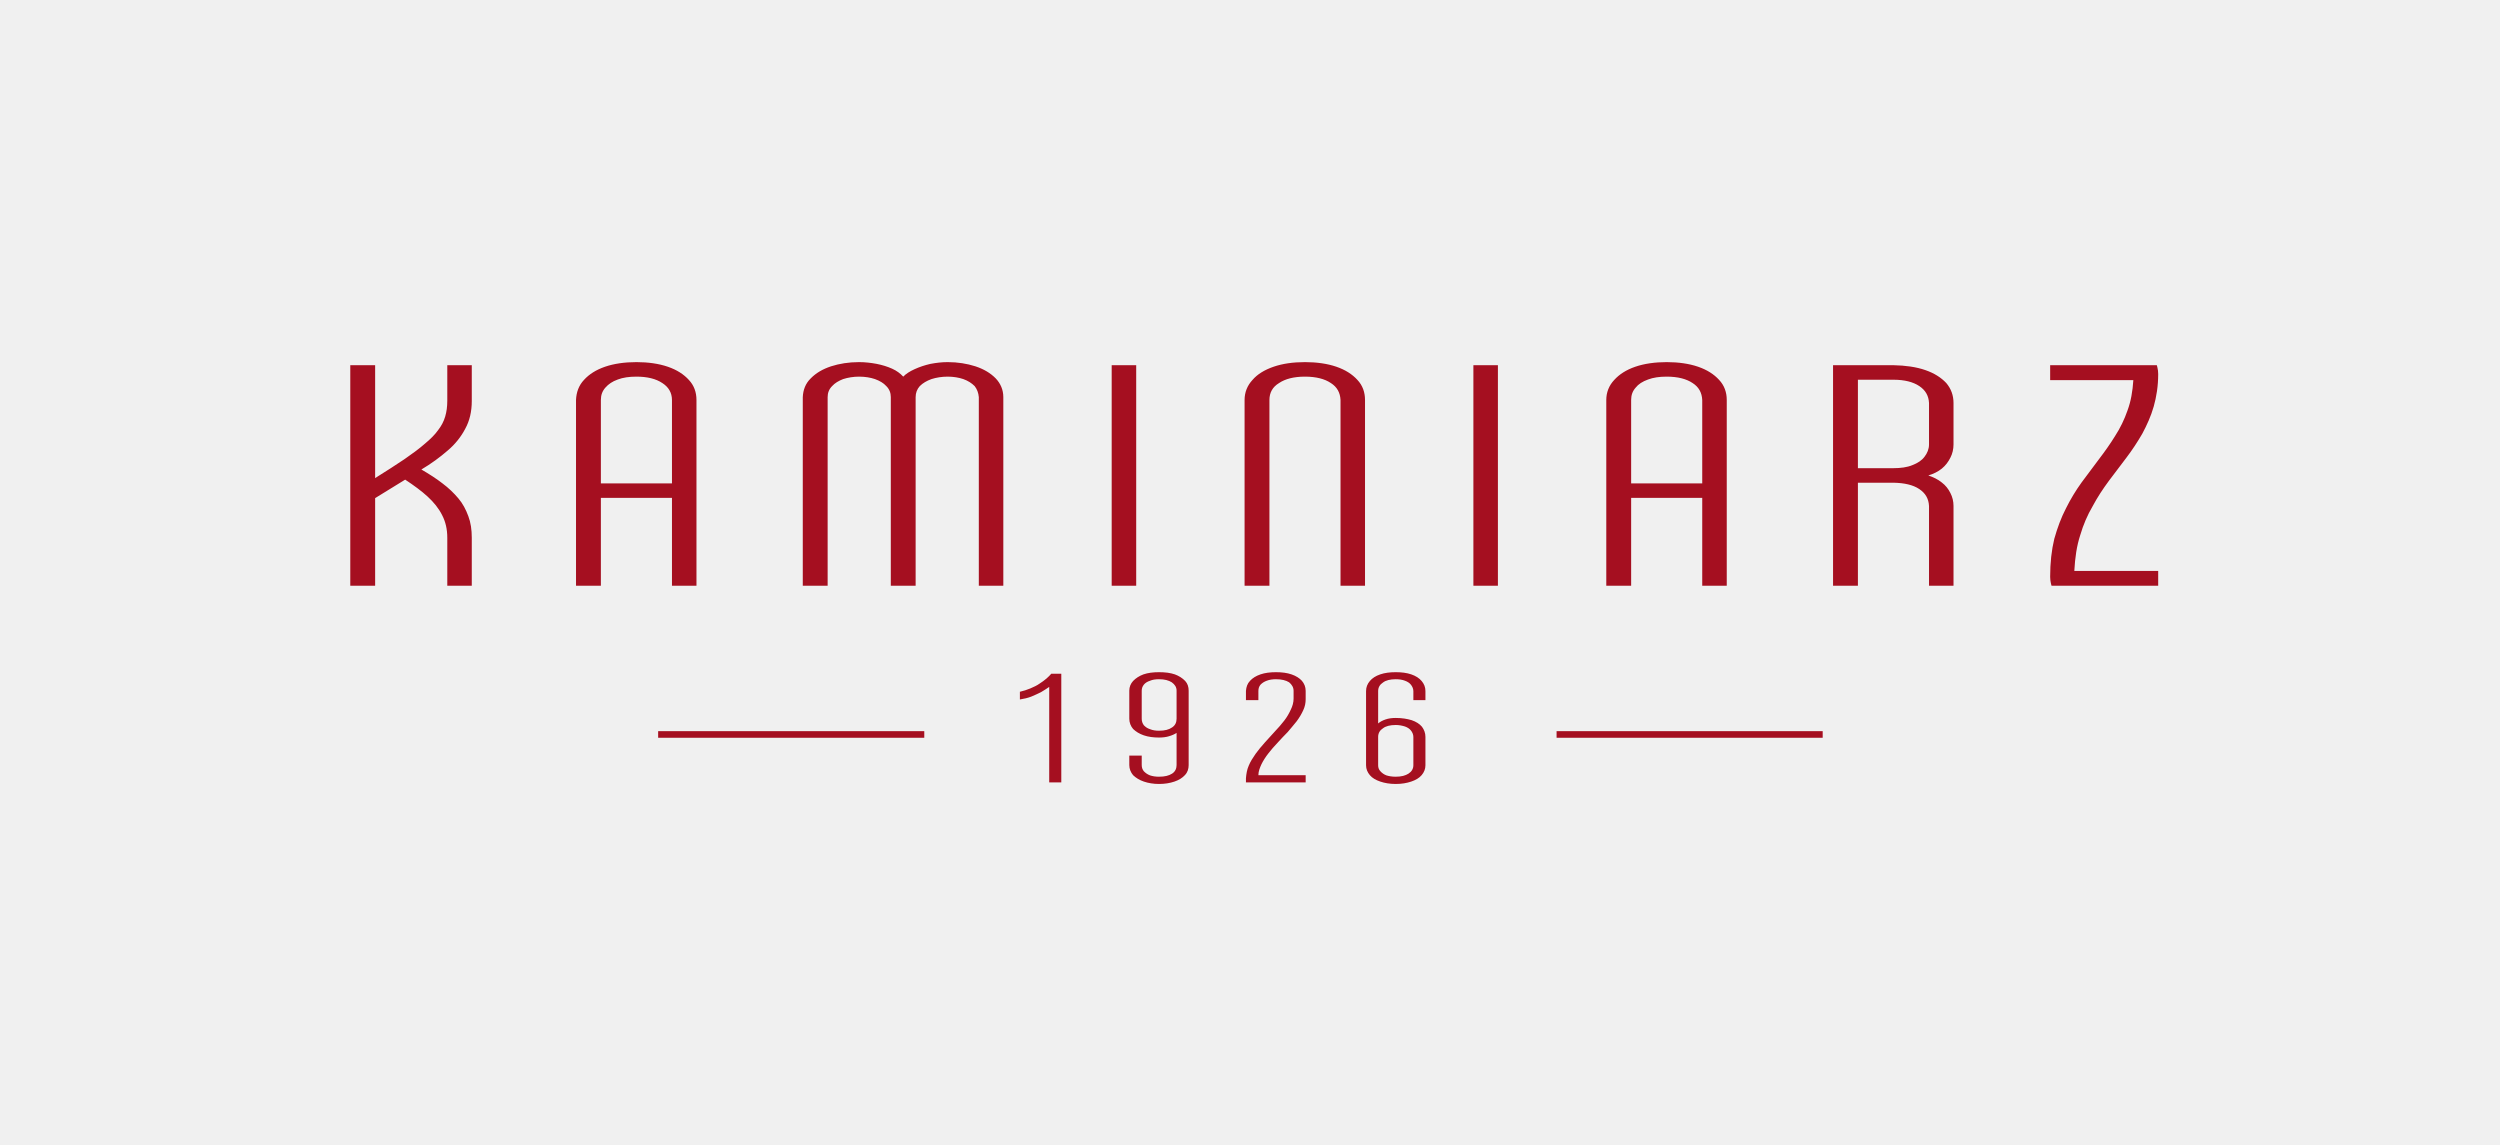
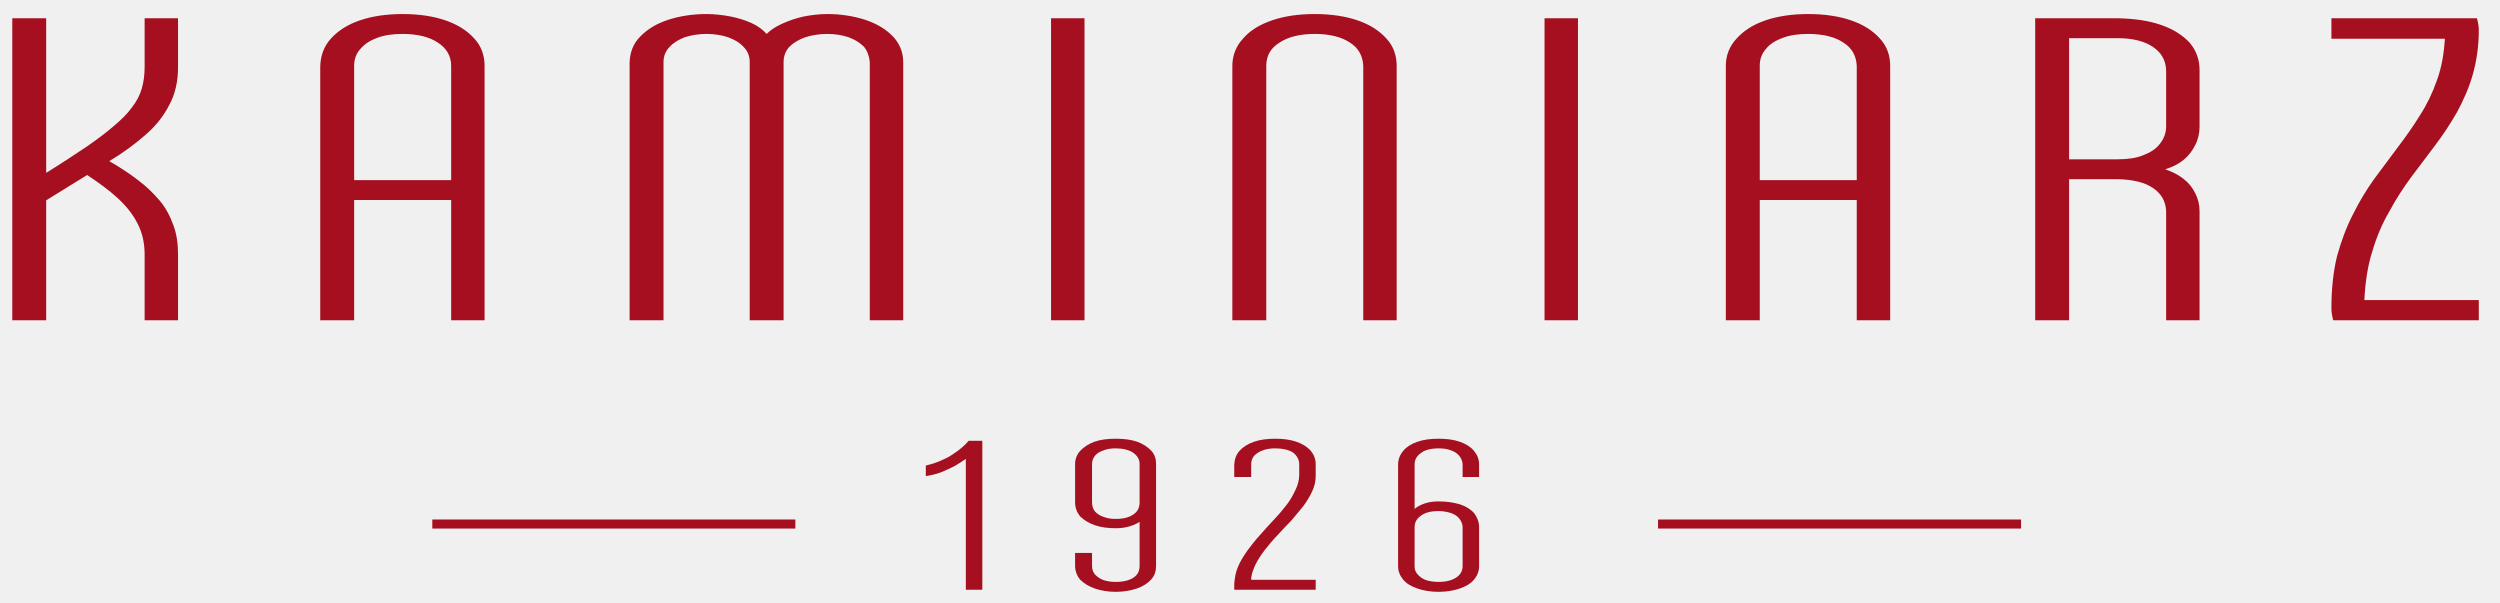
- <svg xmlns="http://www.w3.org/2000/svg" width="177" height="81" viewBox="0 0 177 81" fill="none">
-   <g clip-path="url(#clip0_149_3145)">
-     <path d="M75.14 47.699H74.431C74.334 47.809 74.236 47.918 74.089 48.042C73.943 48.167 73.772 48.291 73.577 48.416C73.406 48.541 73.185 48.634 72.942 48.743C72.721 48.836 72.476 48.915 72.208 48.977V49.523C72.501 49.476 72.769 49.414 73.014 49.32C73.282 49.211 73.503 49.102 73.723 48.993C73.943 48.869 74.114 48.743 74.284 48.634V55.396H75.14V47.699ZM84.157 48.899C84.157 48.634 84.085 48.4 83.913 48.214C83.717 48.011 83.474 47.855 83.18 47.746C82.862 47.637 82.495 47.591 82.056 47.591C81.64 47.591 81.274 47.637 80.956 47.746C80.663 47.855 80.418 48.011 80.223 48.214C80.052 48.4 79.954 48.634 79.954 48.899V50.878C79.954 51.158 80.052 51.408 80.223 51.61C80.418 51.797 80.663 51.953 80.981 52.062C81.298 52.171 81.664 52.218 82.056 52.218C82.325 52.218 82.57 52.187 82.765 52.125C82.984 52.062 83.155 51.984 83.302 51.89V54.165C83.302 54.415 83.205 54.632 82.984 54.773C82.765 54.914 82.471 54.991 82.056 54.991C81.811 54.991 81.616 54.96 81.421 54.897C81.225 54.82 81.103 54.726 80.981 54.602C80.882 54.477 80.834 54.337 80.834 54.165V53.495H79.954V54.165C79.954 54.43 80.052 54.679 80.223 54.882C80.418 55.069 80.663 55.225 80.981 55.334C81.298 55.443 81.664 55.505 82.056 55.505C82.471 55.505 82.837 55.443 83.155 55.334C83.474 55.225 83.717 55.069 83.888 54.882C84.085 54.679 84.157 54.43 84.157 54.165V48.899ZM80.834 48.899C80.834 48.743 80.882 48.603 80.981 48.479C81.079 48.353 81.225 48.261 81.421 48.198C81.592 48.121 81.811 48.089 82.056 48.089C82.447 48.089 82.739 48.167 82.96 48.307C83.18 48.464 83.302 48.65 83.302 48.899V50.878C83.302 51.142 83.205 51.361 82.984 51.501C82.765 51.657 82.471 51.735 82.056 51.735C81.811 51.735 81.616 51.703 81.421 51.626C81.225 51.563 81.103 51.47 80.981 51.345C80.882 51.205 80.834 51.065 80.834 50.878V48.899ZM91.586 49.46C91.586 49.725 91.513 49.99 91.39 50.239C91.268 50.504 91.121 50.769 90.926 51.018C90.73 51.268 90.51 51.532 90.266 51.782C90.022 52.047 89.777 52.312 89.558 52.561C89.313 52.825 89.094 53.106 88.897 53.37C88.702 53.651 88.531 53.916 88.409 54.212C88.286 54.492 88.238 54.788 88.213 55.1V55.396H92.441V54.882H89.094C89.094 54.617 89.191 54.368 89.313 54.103C89.436 53.854 89.606 53.589 89.801 53.339C89.998 53.09 90.217 52.825 90.462 52.576C90.682 52.327 90.926 52.078 91.17 51.828C91.39 51.563 91.61 51.315 91.805 51.065C92.001 50.8 92.148 50.551 92.269 50.286C92.392 50.021 92.441 49.772 92.441 49.507V48.915C92.441 48.634 92.343 48.4 92.172 48.198C92.001 48.011 91.757 47.855 91.439 47.746C91.121 47.637 90.755 47.591 90.34 47.591C89.924 47.591 89.558 47.637 89.241 47.746C88.922 47.855 88.678 48.011 88.507 48.198C88.311 48.4 88.238 48.634 88.213 48.915V49.569H89.094V48.915C89.094 48.743 89.142 48.603 89.241 48.479C89.362 48.353 89.508 48.261 89.679 48.198C89.875 48.121 90.095 48.089 90.34 48.089C90.73 48.089 91.049 48.167 91.268 48.307C91.463 48.464 91.586 48.666 91.586 48.915V49.46ZM96.717 54.181C96.717 54.446 96.815 54.679 96.987 54.882C97.157 55.084 97.402 55.225 97.72 55.334C98.037 55.443 98.403 55.505 98.819 55.505C99.234 55.505 99.602 55.443 99.919 55.334C100.237 55.225 100.48 55.084 100.651 54.882C100.824 54.679 100.921 54.446 100.921 54.181V52.171C100.921 51.89 100.824 51.657 100.675 51.454C100.506 51.252 100.261 51.096 99.942 50.987C99.625 50.893 99.259 50.831 98.819 50.831C98.551 50.831 98.306 50.863 98.086 50.94C97.866 51.018 97.695 51.112 97.573 51.221V48.931C97.573 48.666 97.695 48.464 97.915 48.323C98.111 48.167 98.428 48.089 98.819 48.089C99.063 48.089 99.283 48.121 99.478 48.198C99.65 48.261 99.797 48.353 99.894 48.479C99.992 48.603 100.066 48.759 100.066 48.931V49.569H100.921V48.931C100.921 48.65 100.824 48.416 100.651 48.214C100.48 48.011 100.237 47.855 99.919 47.746C99.602 47.637 99.234 47.591 98.819 47.591C98.403 47.591 98.037 47.637 97.72 47.746C97.402 47.855 97.157 48.011 96.987 48.214C96.815 48.416 96.717 48.65 96.717 48.931L96.717 54.181ZM100.066 54.181C100.066 54.43 99.942 54.632 99.723 54.773C99.504 54.913 99.21 54.991 98.819 54.991C98.575 54.991 98.354 54.96 98.159 54.897C97.989 54.835 97.842 54.726 97.744 54.617C97.621 54.492 97.573 54.352 97.573 54.181V52.171C97.573 51.906 97.695 51.703 97.915 51.563C98.111 51.408 98.428 51.33 98.819 51.33C99.063 51.33 99.283 51.376 99.478 51.438C99.65 51.501 99.797 51.594 99.894 51.72C99.992 51.843 100.066 52 100.066 52.171V54.181Z" fill="#A50F20" />
-     <path d="M110.206 52.234H129.046V51.766H110.206V52.234Z" fill="#A50F20" />
-     <path d="M46.597 52.234H65.439V51.766H46.597V52.234Z" fill="#A50F20" />
-     <path d="M26.56 25.856H24.8V41.468H26.56V35.267L28.686 33.958C29.297 34.363 29.834 34.752 30.274 35.157C30.714 35.562 31.057 35.983 31.3 36.467C31.545 36.934 31.668 37.464 31.668 38.071V41.468H33.402V38.071C33.402 37.51 33.329 36.996 33.157 36.544C32.986 36.077 32.767 35.656 32.449 35.282C32.132 34.908 31.765 34.55 31.326 34.223C30.885 33.88 30.396 33.568 29.834 33.241C30.543 32.821 31.153 32.369 31.692 31.901C32.23 31.449 32.644 30.92 32.938 30.358C33.255 29.783 33.402 29.128 33.402 28.381V25.856H31.668V28.381C31.668 28.785 31.618 29.159 31.521 29.487C31.423 29.829 31.252 30.156 31.007 30.468C30.787 30.78 30.47 31.091 30.078 31.418C29.688 31.761 29.199 32.12 28.637 32.509C28.051 32.898 27.366 33.35 26.56 33.849L26.56 25.856ZM49.31 41.468V28.318C49.31 27.773 49.14 27.29 48.773 26.9C48.406 26.495 47.918 26.184 47.283 25.965C46.646 25.747 45.889 25.638 45.059 25.638C44.227 25.638 43.47 25.747 42.835 25.965C42.2 26.184 41.71 26.495 41.344 26.9C40.977 27.29 40.806 27.773 40.782 28.318V41.468H42.542V35.251H47.575V41.468H49.31ZM42.542 28.318C42.542 27.976 42.64 27.695 42.859 27.446C43.078 27.196 43.349 27.009 43.739 26.869C44.105 26.729 44.545 26.666 45.059 26.666C45.84 26.666 46.451 26.823 46.891 27.119C47.331 27.398 47.575 27.803 47.575 28.318V34.223H42.542V28.318ZM71.035 41.468V28.115C71.035 27.601 70.839 27.149 70.497 26.791C70.13 26.417 69.667 26.137 69.055 25.934C68.468 25.747 67.809 25.638 67.1 25.638C66.684 25.638 66.294 25.685 65.878 25.762C65.463 25.856 65.097 25.981 64.755 26.137C64.412 26.293 64.144 26.463 63.949 26.666C63.752 26.448 63.483 26.246 63.166 26.105C62.824 25.95 62.458 25.841 62.067 25.762C61.651 25.685 61.235 25.638 60.821 25.638C60.087 25.638 59.427 25.747 58.842 25.934C58.229 26.137 57.765 26.417 57.399 26.791C57.032 27.149 56.861 27.601 56.837 28.115V41.468H58.597V28.115C58.597 27.819 58.694 27.554 58.914 27.336C59.109 27.119 59.378 26.962 59.696 26.838C60.038 26.729 60.429 26.666 60.821 26.666C61.235 26.666 61.627 26.729 61.944 26.838C62.286 26.962 62.555 27.119 62.75 27.336C62.971 27.554 63.069 27.819 63.069 28.115V41.468H64.827V28.115C64.827 27.819 64.925 27.554 65.121 27.336C65.34 27.119 65.609 26.962 65.952 26.838C66.294 26.729 66.684 26.666 67.1 26.666C67.491 26.666 67.882 26.729 68.2 26.838C68.542 26.962 68.786 27.119 69.006 27.336C69.177 27.554 69.275 27.819 69.3 28.115V41.468H71.035ZM80.443 25.856H78.707V41.468H80.443V25.856ZM96.643 41.468V28.318C96.643 27.773 96.474 27.29 96.107 26.9C95.739 26.495 95.251 26.184 94.616 25.965C93.981 25.747 93.222 25.638 92.392 25.638C91.538 25.638 90.804 25.747 90.168 25.965C89.533 26.184 89.02 26.495 88.677 26.9C88.311 27.29 88.116 27.773 88.116 28.318V41.468H89.876V28.318C89.876 27.803 90.095 27.398 90.559 27.119C90.999 26.823 91.61 26.666 92.392 26.666C93.174 26.666 93.786 26.823 94.224 27.119C94.665 27.398 94.885 27.803 94.909 28.318V41.468H96.643ZM106.052 25.856H104.316V41.468H106.052V25.856ZM122.254 41.468V28.318C122.254 27.773 122.083 27.29 121.716 26.9C121.35 26.495 120.86 26.184 120.227 25.965C119.59 25.747 118.833 25.638 118.002 25.638C117.171 25.638 116.414 25.747 115.778 25.965C115.143 26.184 114.654 26.495 114.288 26.9C113.92 27.29 113.725 27.773 113.725 28.318V41.468H115.485V35.251H120.518V41.468H122.254ZM115.485 28.318C115.485 27.976 115.582 27.695 115.803 27.446C115.998 27.196 116.291 27.009 116.682 26.869C117.049 26.729 117.488 26.666 118.002 26.666C118.784 26.666 119.395 26.823 119.835 27.119C120.275 27.398 120.494 27.803 120.518 28.318V34.223H115.485V28.318ZM138.309 41.468V35.828C138.309 35.5 138.235 35.189 138.089 34.908C137.942 34.612 137.747 34.363 137.478 34.16C137.209 33.942 136.891 33.787 136.525 33.662C136.891 33.552 137.209 33.397 137.478 33.179C137.747 32.961 137.942 32.696 138.089 32.4C138.235 32.12 138.309 31.792 138.309 31.465V28.536C138.309 27.991 138.138 27.523 137.795 27.118C137.429 26.729 136.941 26.417 136.304 26.199C135.67 25.981 134.912 25.872 134.056 25.856H129.78V41.468H131.54V34.176H134.056C134.838 34.191 135.45 34.332 135.889 34.628C136.329 34.924 136.55 35.313 136.574 35.828V41.468L138.309 41.468ZM131.54 33.147V26.885H134.056C134.838 26.885 135.45 27.041 135.889 27.336C136.329 27.632 136.55 28.022 136.574 28.536V31.465C136.574 31.792 136.451 32.088 136.256 32.338C136.061 32.602 135.768 32.789 135.4 32.93C135.035 33.085 134.57 33.147 134.056 33.147L131.54 33.147ZM145.151 26.915H151.04C150.991 27.695 150.869 28.412 150.626 29.066C150.405 29.704 150.111 30.312 149.746 30.873C149.402 31.434 149.012 31.979 148.596 32.525C148.205 33.054 147.79 33.599 147.375 34.16C146.959 34.737 146.593 35.344 146.275 35.983C145.933 36.638 145.663 37.37 145.444 38.148C145.249 38.959 145.151 39.847 145.151 40.844C145.151 41.016 145.175 41.156 145.2 41.281C145.225 41.405 145.249 41.468 145.249 41.468H152.8V40.424H146.862C146.911 39.489 147.033 38.647 147.277 37.899C147.497 37.151 147.79 36.467 148.157 35.843C148.498 35.204 148.89 34.612 149.304 34.051C149.721 33.506 150.136 32.945 150.552 32.4C150.967 31.854 151.334 31.293 151.676 30.702C151.994 30.109 152.286 29.471 152.482 28.785C152.677 28.099 152.8 27.336 152.8 26.48C152.8 26.308 152.776 26.152 152.75 26.043C152.727 25.919 152.702 25.872 152.702 25.856H145.151L145.151 26.915Z" fill="#A50F20" />
+ <svg xmlns="http://www.w3.org/2000/svg" width="112" height="27" viewBox="0 0 112 27" fill="none">
+   <g clip-path="url(#clip0_149_3146)">
+     <path d="M44.008 19.749H43.396C43.312 19.844 43.227 19.938 43.1 20.046C42.974 20.154 42.827 20.262 42.658 20.37C42.51 20.479 42.32 20.559 42.11 20.654C41.919 20.734 41.708 20.802 41.476 20.856V21.329C41.73 21.289 41.961 21.235 42.172 21.153C42.404 21.059 42.595 20.964 42.784 20.87C42.974 20.762 43.122 20.654 43.269 20.559V26.42H44.008V19.749ZM51.792 20.789C51.792 20.559 51.729 20.357 51.581 20.195C51.412 20.019 51.202 19.884 50.948 19.79C50.674 19.695 50.357 19.655 49.978 19.655C49.619 19.655 49.303 19.695 49.028 19.79C48.775 19.884 48.564 20.019 48.395 20.195C48.248 20.357 48.164 20.559 48.164 20.789V22.504C48.164 22.747 48.248 22.963 48.395 23.139C48.564 23.301 48.775 23.435 49.05 23.53C49.324 23.624 49.64 23.665 49.978 23.665C50.21 23.665 50.421 23.638 50.59 23.584C50.779 23.53 50.927 23.462 51.054 23.381V25.352C51.054 25.569 50.97 25.758 50.779 25.879C50.59 26.001 50.336 26.069 49.978 26.069C49.767 26.069 49.598 26.041 49.43 25.987C49.26 25.92 49.155 25.839 49.05 25.731C48.965 25.623 48.923 25.502 48.923 25.352V24.772H48.164V25.352C48.164 25.582 48.248 25.798 48.395 25.974C48.564 26.136 48.775 26.271 49.05 26.366C49.324 26.46 49.64 26.514 49.978 26.514C50.336 26.514 50.652 26.46 50.927 26.366C51.202 26.271 51.412 26.136 51.56 25.974C51.729 25.798 51.792 25.582 51.792 25.352V20.789ZM48.923 20.789C48.923 20.654 48.965 20.532 49.05 20.424C49.134 20.316 49.26 20.235 49.43 20.181C49.578 20.114 49.767 20.087 49.978 20.087C50.315 20.087 50.568 20.154 50.759 20.275C50.948 20.411 51.054 20.573 51.054 20.789V22.504C51.054 22.733 50.97 22.922 50.779 23.043C50.59 23.179 50.336 23.247 49.978 23.247C49.767 23.247 49.598 23.219 49.43 23.152C49.26 23.097 49.155 23.017 49.05 22.909C48.965 22.788 48.923 22.666 48.923 22.504V20.789ZM58.205 21.275C58.205 21.505 58.142 21.734 58.036 21.95C57.931 22.179 57.803 22.409 57.635 22.625C57.466 22.841 57.276 23.071 57.066 23.287C56.855 23.516 56.643 23.746 56.454 23.962C56.243 24.191 56.053 24.434 55.884 24.664C55.715 24.907 55.567 25.137 55.462 25.393C55.356 25.636 55.315 25.893 55.294 26.163V26.42H58.943V25.974H56.053C56.053 25.744 56.138 25.528 56.243 25.299C56.349 25.083 56.496 24.854 56.664 24.637C56.834 24.421 57.023 24.191 57.234 23.975C57.425 23.759 57.635 23.544 57.846 23.327C58.036 23.097 58.226 22.882 58.395 22.666C58.563 22.436 58.69 22.22 58.795 21.991C58.901 21.761 58.943 21.545 58.943 21.315V20.802C58.943 20.559 58.859 20.357 58.711 20.181C58.563 20.019 58.353 19.884 58.078 19.79C57.803 19.695 57.488 19.655 57.129 19.655C56.77 19.655 56.454 19.695 56.18 19.79C55.906 19.884 55.695 20.019 55.547 20.181C55.378 20.357 55.315 20.559 55.294 20.802V21.369H56.053V20.802C56.053 20.654 56.095 20.532 56.18 20.424C56.285 20.316 56.411 20.235 56.559 20.181C56.728 20.114 56.918 20.087 57.129 20.087C57.466 20.087 57.741 20.154 57.931 20.275C58.099 20.411 58.205 20.587 58.205 20.802V21.275ZM62.635 25.366C62.635 25.596 62.719 25.798 62.868 25.974C63.015 26.149 63.226 26.271 63.501 26.366C63.774 26.46 64.09 26.514 64.449 26.514C64.807 26.514 65.125 26.46 65.398 26.366C65.673 26.271 65.883 26.149 66.031 25.974C66.18 25.798 66.264 25.596 66.264 25.366V23.624C66.264 23.381 66.18 23.179 66.052 23.003C65.905 22.828 65.694 22.692 65.419 22.598C65.145 22.517 64.829 22.463 64.449 22.463C64.218 22.463 64.006 22.49 63.817 22.558C63.626 22.625 63.479 22.706 63.374 22.801V20.816C63.374 20.587 63.479 20.411 63.669 20.289C63.838 20.154 64.111 20.087 64.449 20.087C64.66 20.087 64.85 20.114 65.019 20.181C65.166 20.235 65.293 20.316 65.377 20.424C65.462 20.532 65.525 20.667 65.525 20.816V21.369H66.264V20.816C66.264 20.573 66.18 20.37 66.031 20.195C65.883 20.019 65.673 19.884 65.398 19.79C65.125 19.695 64.807 19.655 64.449 19.655C64.09 19.655 63.774 19.695 63.501 19.79C63.226 19.884 63.015 20.019 62.868 20.195C62.719 20.37 62.635 20.573 62.635 20.816L62.635 25.366ZM65.525 25.366C65.525 25.582 65.419 25.758 65.23 25.879C65.04 26.001 64.787 26.069 64.449 26.069C64.238 26.069 64.048 26.041 63.879 25.987C63.733 25.933 63.605 25.839 63.521 25.744C63.415 25.636 63.374 25.515 63.374 25.366V23.624C63.374 23.394 63.479 23.219 63.669 23.097C63.838 22.963 64.111 22.895 64.449 22.895C64.66 22.895 64.85 22.936 65.019 22.989C65.166 23.043 65.293 23.125 65.377 23.233C65.462 23.34 65.525 23.476 65.525 23.624V25.366Z" fill="#A50F20" />
+     <path d="M74.28 23.679H90.544V23.274H74.28V23.679Z" fill="#A50F20" />
+     <path d="M19.367 23.679H35.633V23.274H19.367V23.679Z" fill="#A50F20" />
+     <path d="M2.069 0.818H0.55V14.348H2.069V8.974L3.905 7.84C4.432 8.191 4.896 8.528 5.276 8.879C5.656 9.23 5.951 9.595 6.162 10.014C6.373 10.419 6.479 10.878 6.479 11.404V14.348H7.976V11.404C7.976 10.918 7.913 10.473 7.765 10.081C7.617 9.676 7.428 9.312 7.153 8.987C6.879 8.663 6.563 8.353 6.183 8.069C5.803 7.772 5.381 7.502 4.896 7.218C5.508 6.854 6.035 6.462 6.5 6.057C6.964 5.665 7.322 5.207 7.575 4.72C7.849 4.221 7.976 3.653 7.976 3.006V0.818H6.479V3.006C6.479 3.356 6.436 3.681 6.352 3.965C6.268 4.261 6.12 4.545 5.909 4.815C5.718 5.085 5.444 5.355 5.106 5.639C4.769 5.936 4.348 6.247 3.862 6.584C3.356 6.921 2.765 7.313 2.069 7.745L2.069 0.818ZM21.709 14.348V2.951C21.709 2.479 21.562 2.061 21.245 1.723C20.929 1.372 20.507 1.102 19.959 0.913C19.41 0.724 18.756 0.629 18.039 0.629C17.321 0.629 16.668 0.724 16.119 0.913C15.571 1.102 15.148 1.372 14.832 1.723C14.516 2.061 14.368 2.479 14.347 2.951V14.348H15.866V8.961H20.212V14.348H21.709ZM15.866 2.951C15.866 2.655 15.951 2.412 16.14 2.196C16.329 1.979 16.563 1.818 16.9 1.696C17.216 1.574 17.596 1.52 18.039 1.52C18.713 1.52 19.241 1.656 19.621 1.912C20 2.155 20.212 2.506 20.212 2.951V8.069H15.866V2.951ZM40.464 14.348V2.776C40.464 2.33 40.295 1.939 39.999 1.628C39.683 1.304 39.282 1.061 38.755 0.885C38.248 0.724 37.679 0.629 37.067 0.629C36.708 0.629 36.371 0.67 36.012 0.737C35.654 0.818 35.338 0.926 35.042 1.061C34.747 1.197 34.515 1.345 34.346 1.52C34.177 1.331 33.944 1.156 33.671 1.034C33.375 0.9 33.059 0.805 32.722 0.737C32.363 0.67 32.004 0.629 31.646 0.629C31.012 0.629 30.443 0.724 29.938 0.885C29.409 1.061 29.008 1.304 28.692 1.628C28.375 1.939 28.228 2.33 28.207 2.776V14.348H29.726V2.776C29.726 2.52 29.81 2.29 30 2.101C30.169 1.912 30.4 1.777 30.675 1.669C30.971 1.574 31.308 1.52 31.646 1.52C32.004 1.52 32.342 1.574 32.616 1.669C32.911 1.777 33.143 1.912 33.312 2.101C33.502 2.29 33.587 2.52 33.587 2.776V14.348H35.105V2.776C35.105 2.52 35.189 2.29 35.358 2.101C35.548 1.912 35.78 1.777 36.075 1.669C36.371 1.574 36.708 1.52 37.067 1.52C37.404 1.52 37.742 1.574 38.016 1.669C38.312 1.777 38.523 1.912 38.712 2.101C38.86 2.29 38.944 2.52 38.966 2.776V14.348H40.464ZM48.586 0.818H47.087V14.348H48.586V0.818ZM62.571 14.348V2.951C62.571 2.479 62.424 2.061 62.108 1.723C61.791 1.372 61.369 1.102 60.821 0.913C60.272 0.724 59.618 0.629 58.901 0.629C58.163 0.629 57.53 0.724 56.981 0.913C56.433 1.102 55.99 1.372 55.694 1.723C55.378 2.061 55.209 2.479 55.209 2.951V14.348H56.729V2.951C56.729 2.506 56.918 2.155 57.319 1.912C57.698 1.656 58.226 1.52 58.901 1.52C59.576 1.52 60.104 1.656 60.483 1.912C60.864 2.155 61.053 2.506 61.074 2.951V14.348H62.571ZM70.693 0.818H69.195V14.348H70.693V0.818ZM84.68 14.348V2.951C84.68 2.479 84.532 2.061 84.216 1.723C83.9 1.372 83.477 1.102 82.93 0.913C82.38 0.724 81.727 0.629 81.009 0.629C80.292 0.629 79.639 0.724 79.09 0.913C78.541 1.102 78.12 1.372 77.803 1.723C77.486 2.061 77.317 2.479 77.317 2.951V14.348H78.837V8.961H83.182V14.348H84.68ZM78.837 2.951C78.837 2.655 78.921 2.412 79.111 2.196C79.28 1.979 79.533 1.818 79.87 1.696C80.187 1.574 80.566 1.52 81.009 1.52C81.684 1.52 82.212 1.656 82.592 1.912C82.972 2.155 83.161 2.506 83.182 2.951V8.069H78.837V2.951ZM98.54 14.348V9.46C98.54 9.176 98.476 8.907 98.35 8.663C98.224 8.407 98.055 8.191 97.823 8.015C97.591 7.826 97.316 7.691 97 7.584C97.316 7.488 97.591 7.354 97.823 7.164C98.055 6.976 98.224 6.746 98.35 6.49C98.476 6.247 98.54 5.963 98.54 5.679V3.141C98.54 2.668 98.392 2.263 98.097 1.912C97.78 1.574 97.359 1.304 96.809 1.115C96.262 0.926 95.608 0.832 94.869 0.818H91.177V14.348H92.696V8.028H94.869C95.544 8.042 96.072 8.164 96.451 8.42C96.831 8.677 97.022 9.014 97.043 9.46V14.348L98.54 14.348ZM92.696 7.137V1.71H94.869C95.544 1.71 96.072 1.845 96.451 2.101C96.831 2.357 97.022 2.695 97.043 3.141V5.679C97.043 5.963 96.936 6.219 96.768 6.436C96.599 6.665 96.346 6.827 96.029 6.949C95.714 7.083 95.312 7.137 94.869 7.137L92.696 7.137ZM104.447 1.736H109.531C109.488 2.412 109.383 3.033 109.173 3.6C108.982 4.153 108.729 4.68 108.413 5.166C108.117 5.652 107.78 6.125 107.421 6.598C107.084 7.056 106.725 7.529 106.366 8.015C106.008 8.515 105.691 9.041 105.417 9.595C105.122 10.162 104.889 10.796 104.7 11.472C104.531 12.174 104.447 12.944 104.447 13.808C104.447 13.956 104.468 14.078 104.489 14.186C104.51 14.294 104.531 14.348 104.531 14.348H111.05V13.443H105.923C105.966 12.633 106.071 11.904 106.282 11.256C106.472 10.607 106.725 10.014 107.042 9.473C107.336 8.92 107.675 8.407 108.032 7.921C108.392 7.448 108.751 6.962 109.11 6.49C109.467 6.016 109.785 5.53 110.079 5.018C110.354 4.504 110.607 3.951 110.775 3.356C110.944 2.762 111.05 2.101 111.05 1.358C111.05 1.21 111.029 1.075 111.007 0.98C110.987 0.872 110.966 0.832 110.966 0.818H104.447L104.447 1.736Z" fill="#A50F20" />
  </g>
  <defs>
-     <clipPath id="clip0_149_3145">
-       <rect width="128" height="30" fill="white" transform="translate(24.8 25.5713)" />
+     <clipPath id="clip0_149_3146">
+       <rect width="110.5" height="26" fill="white" transform="translate(0.550049 0.571289)" />
    </clipPath>
  </defs>
</svg>
